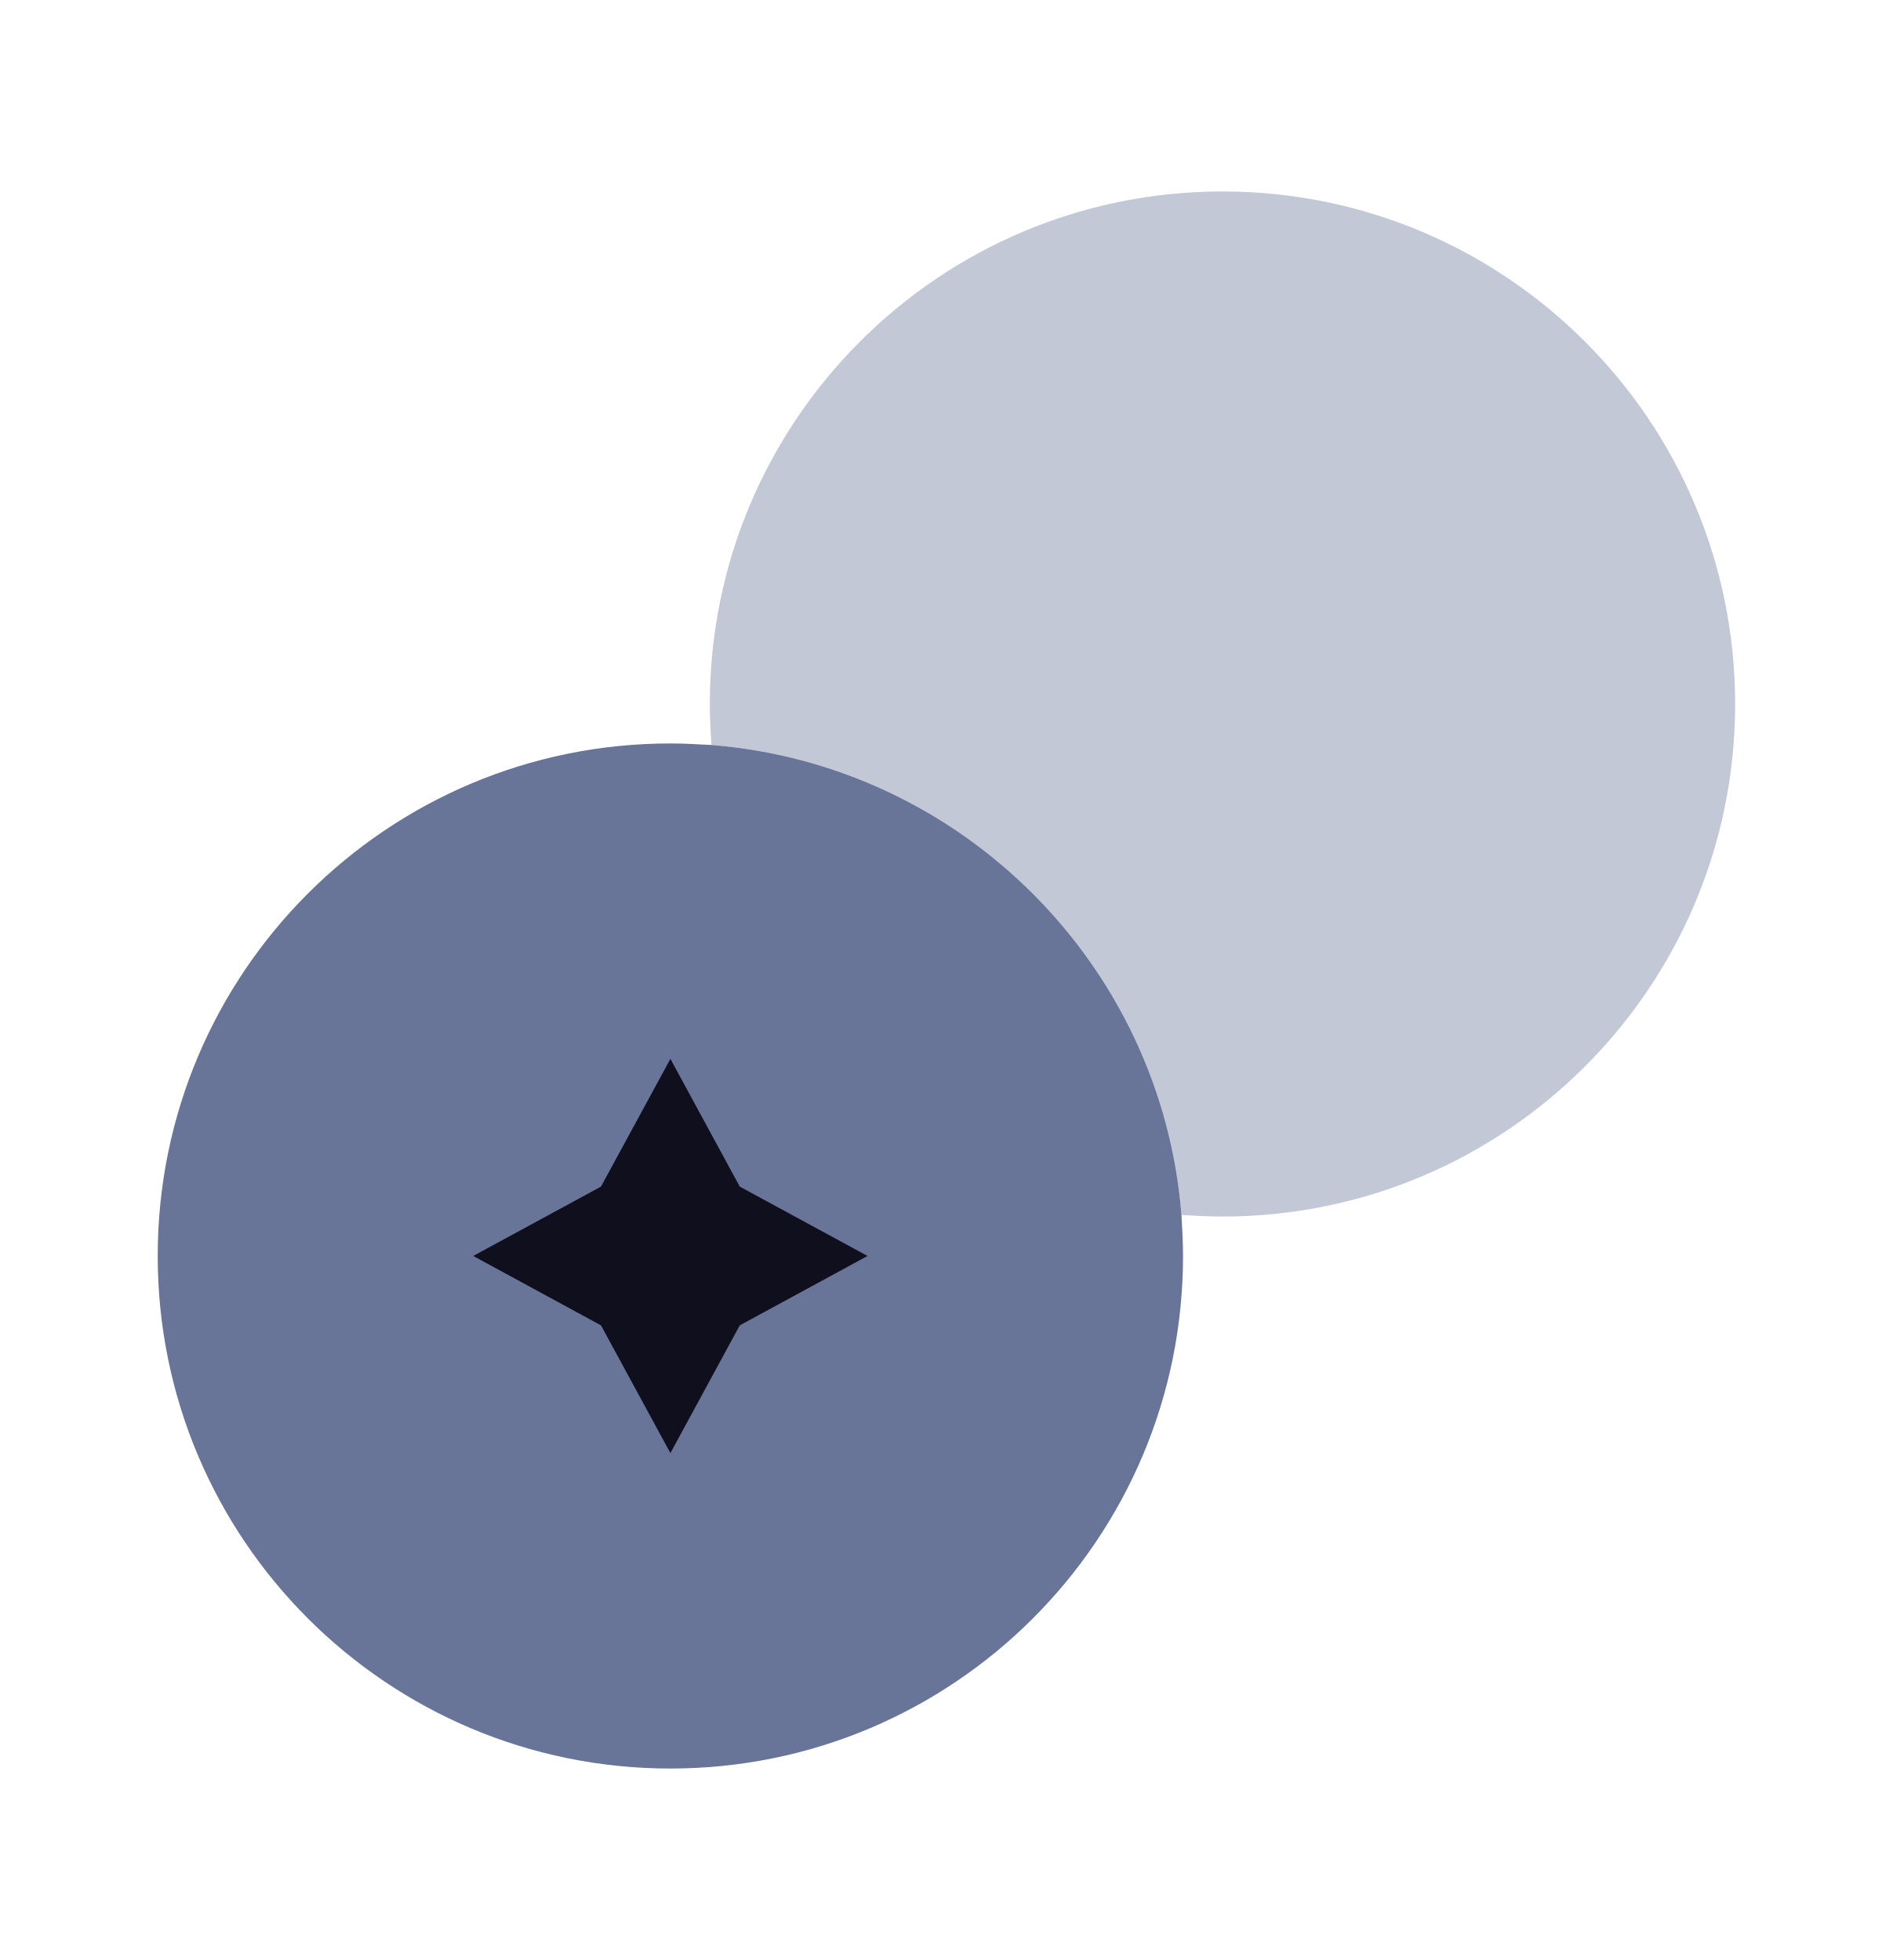
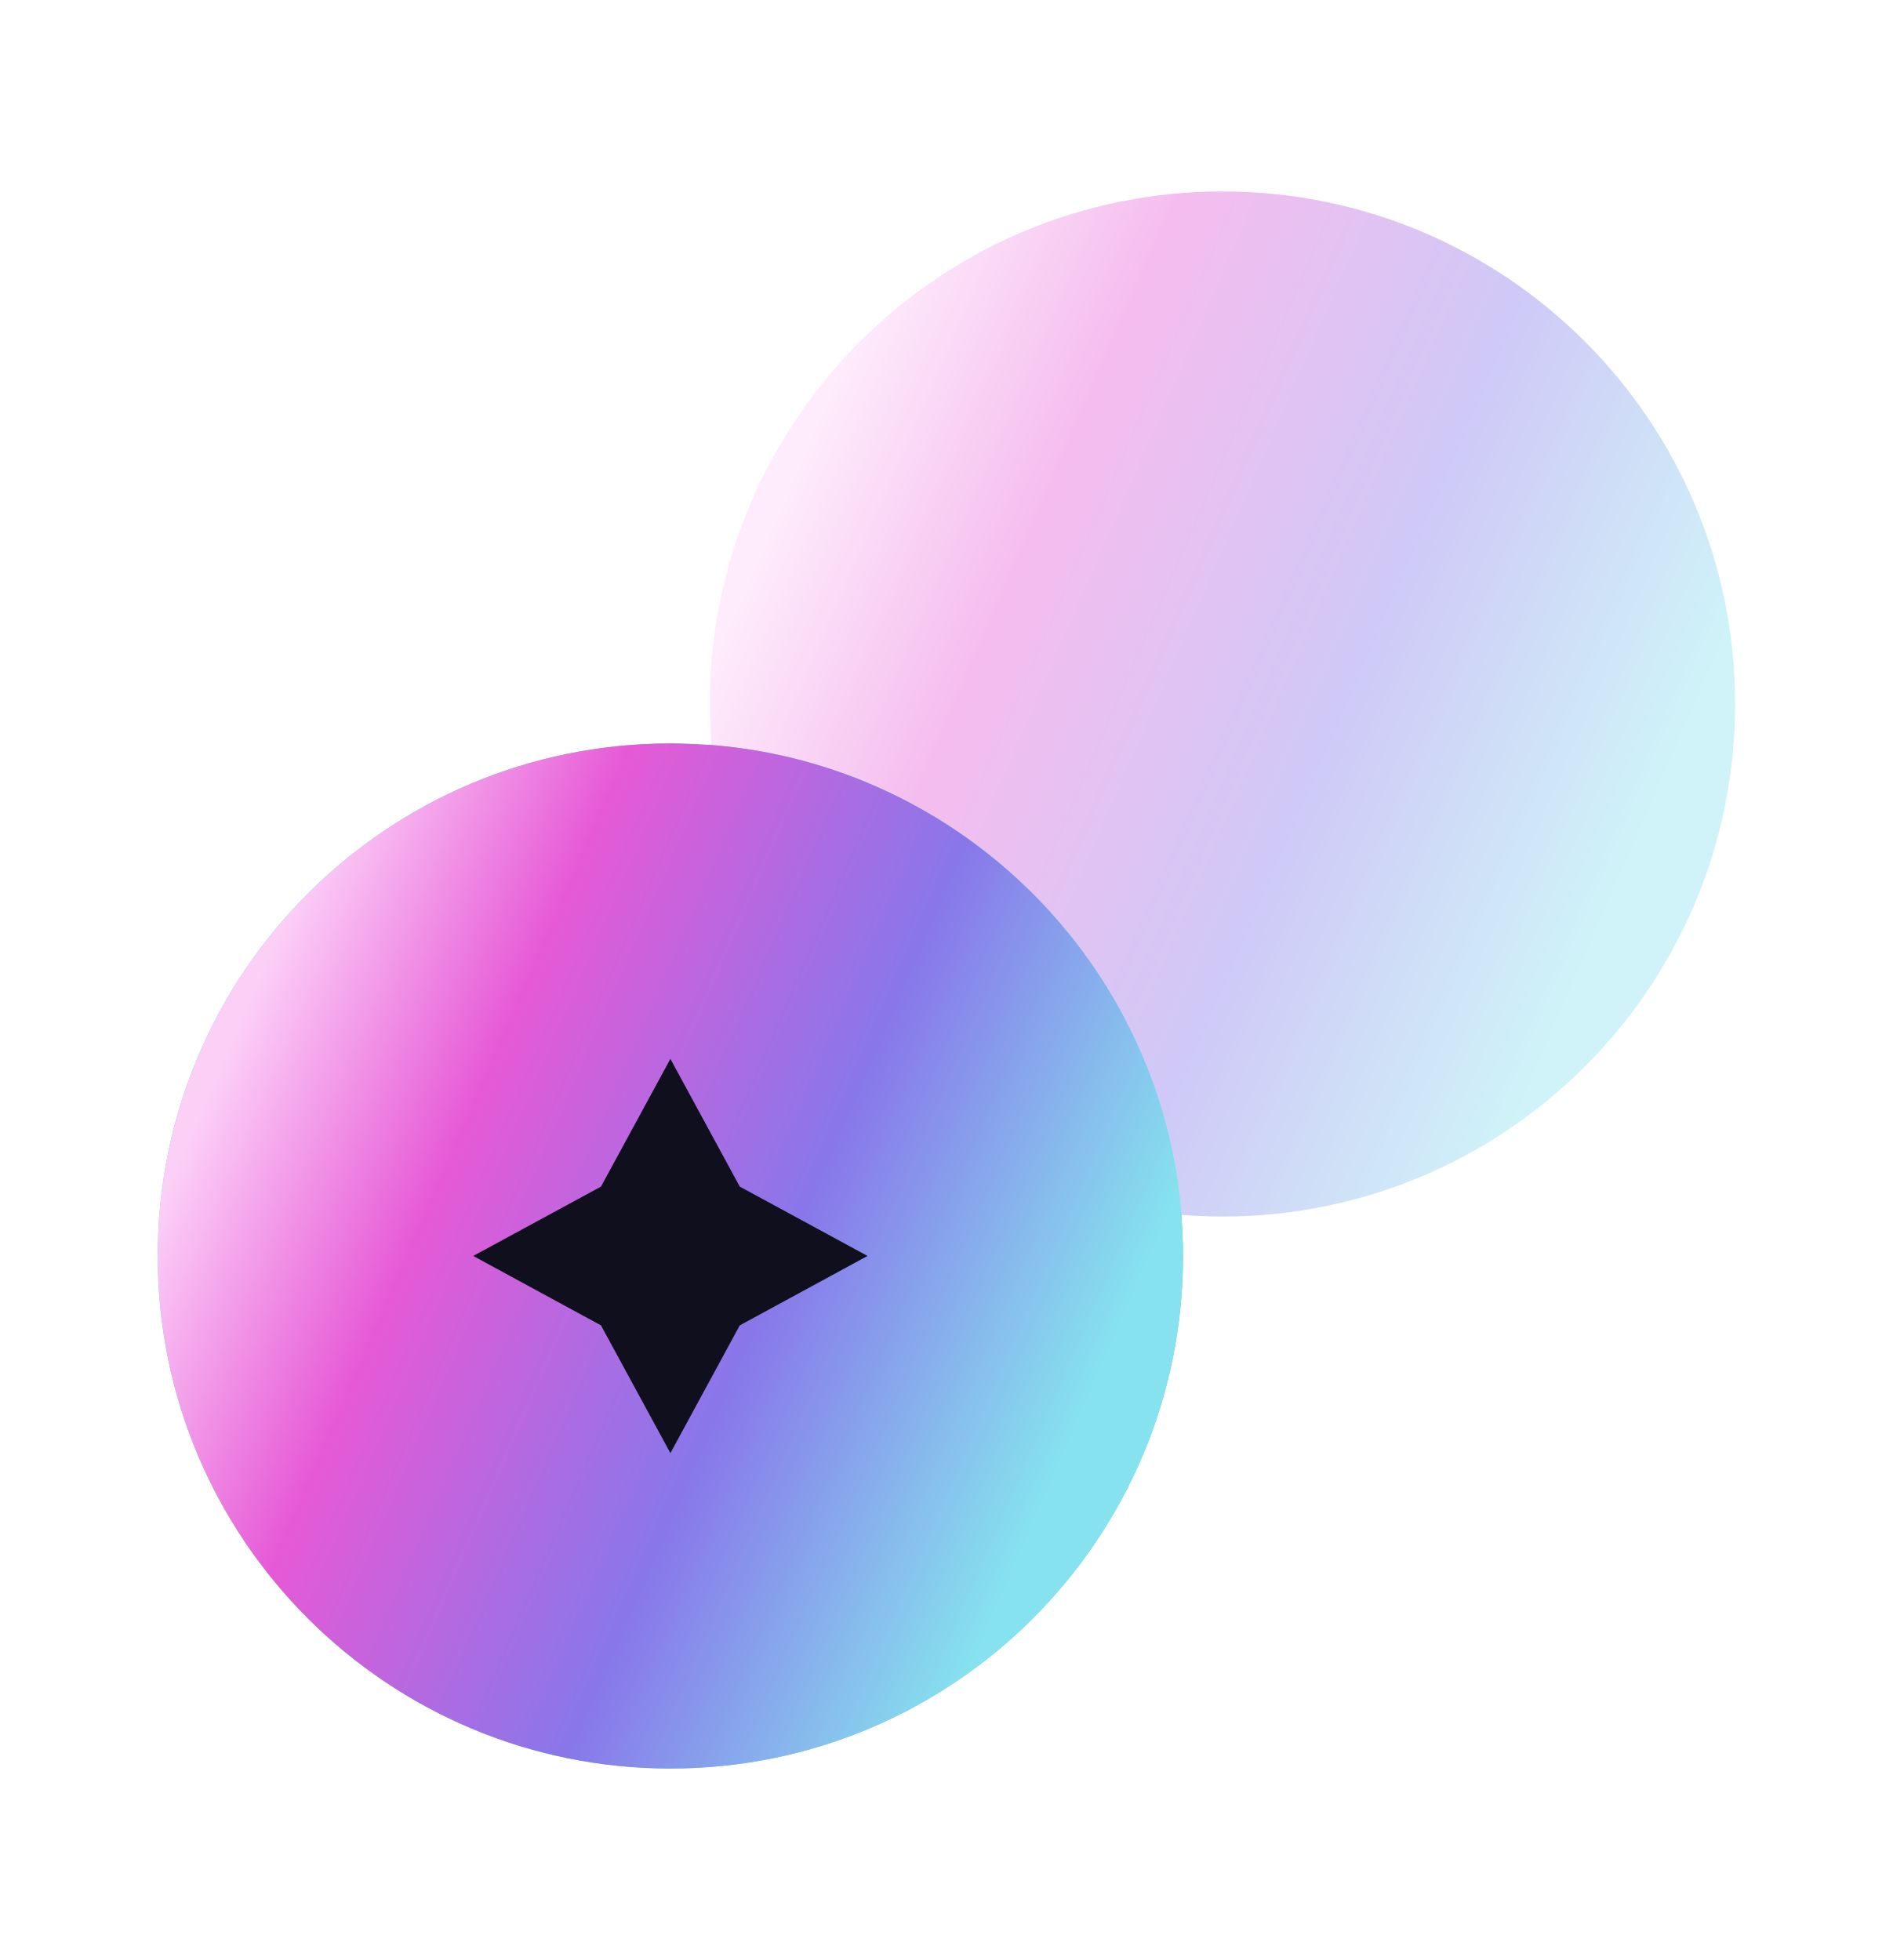
<svg xmlns="http://www.w3.org/2000/svg" width="28" height="29" viewBox="0 0 28 29" fill="none">
-   <path opacity="0.4" d="M25.667 10.417C25.667 14.605 22.272 18 18.083 18C17.885 18 17.675 17.988 17.477 17.977C17.185 14.278 14.222 11.315 10.523 11.023C10.512 10.825 10.5 10.615 10.5 10.417C10.5 6.228 13.895 2.833 18.083 2.833C22.272 2.833 25.667 6.228 25.667 10.417Z" fill="#687599" />
-   <path d="M17.5 18.583C17.5 22.772 14.105 26.167 9.917 26.167C5.728 26.167 2.333 22.772 2.333 18.583C2.333 14.395 5.728 11 9.917 11C10.115 11 10.325 11.012 10.523 11.023C14.222 11.315 17.185 14.278 17.477 17.977C17.488 18.175 17.5 18.385 17.5 18.583Z" fill="#687599" />
+   <path opacity="0.4" d="M25.667 10.417C25.667 14.605 22.272 18 18.083 18C17.885 18 17.675 17.988 17.477 17.977C17.185 14.278 14.222 11.315 10.523 11.023C10.512 10.825 10.5 10.615 10.5 10.417C10.5 6.228 13.895 2.833 18.083 2.833C22.272 2.833 25.667 6.228 25.667 10.417Z" fill="url(#paint0_linear_31_241)" />
+   <path d="M17.5 18.583C17.5 22.772 14.105 26.167 9.917 26.167C5.728 26.167 2.333 22.772 2.333 18.583C2.333 14.395 5.728 11 9.917 11C10.115 11 10.325 11.012 10.523 11.023C14.222 11.315 17.185 14.278 17.477 17.977C17.488 18.175 17.5 18.385 17.5 18.583Z" fill="#59D6E6" />
+   <path d="M17.5 18.583C17.5 22.772 14.105 26.167 9.917 26.167C5.728 26.167 2.333 22.772 2.333 18.583C2.333 14.395 5.728 11 9.917 11C10.115 11 10.325 11.012 10.523 11.023C14.222 11.315 17.185 14.278 17.477 17.977C17.488 18.175 17.5 18.385 17.5 18.583Z" fill="url(#paint1_linear_31_241)" />
  <path d="M8.89 17.557L9.917 15.667L10.943 17.557L12.833 18.583L10.943 19.61L9.917 21.5L8.89 19.61L7 18.583L8.89 17.557Z" fill="#100F1E" />
+   <defs>
+     <linearGradient id="paint0_linear_31_241" x1="12.25" y1="5.75" x2="25.473" y2="11.512" gradientUnits="userSpaceOnUse">
+       <stop stop-color="#FCCFF7" />
+       <stop offset="0.253" stop-color="#E659D6" />
+       <stop offset="0.609" stop-color="#8877EA" />
+       <stop offset="0.951" stop-color="#86E2EE" />
+     </linearGradient>
+     <linearGradient id="paint1_linear_31_241" x1="4.083" y1="13.917" x2="17.306" y2="19.679" gradientUnits="userSpaceOnUse">
+       <stop stop-color="#FCCFF7" />
+       <stop offset="0.253" stop-color="#E659D6" />
+       <stop offset="0.609" stop-color="#8877EA" />
+       <stop offset="0.951" stop-color="#86E2EE" />
+     </linearGradient>
+   </defs>
</svg>
